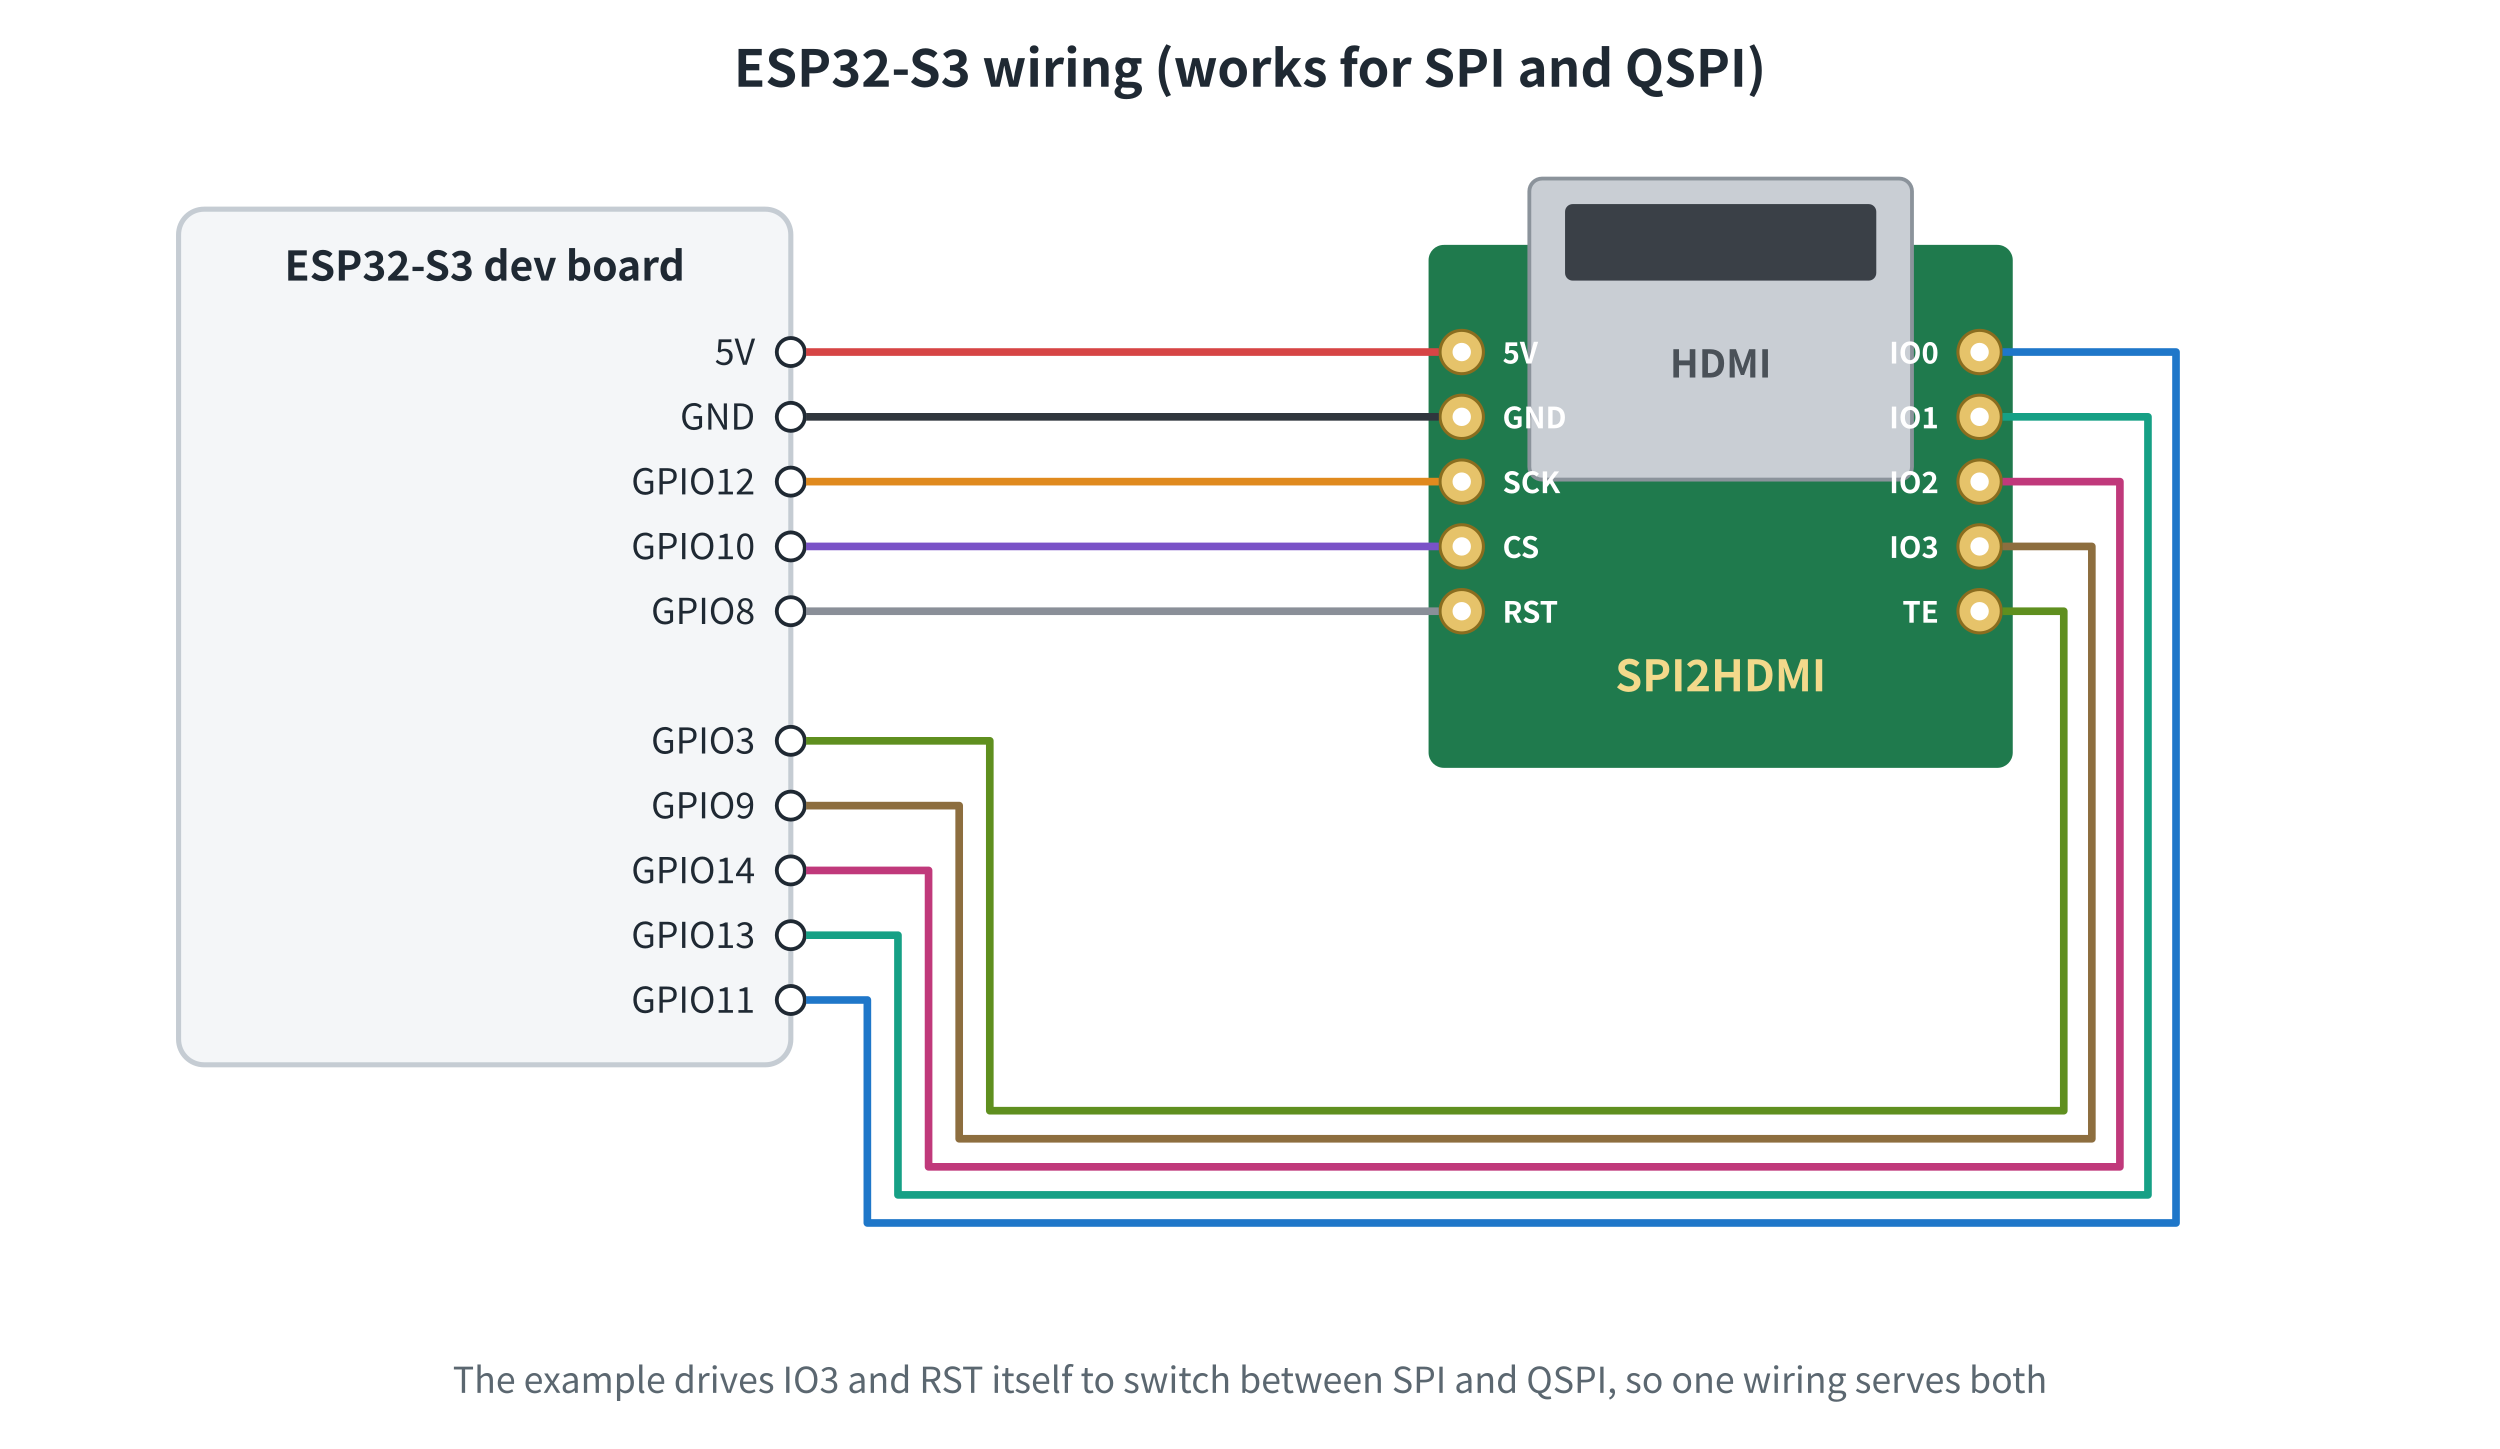
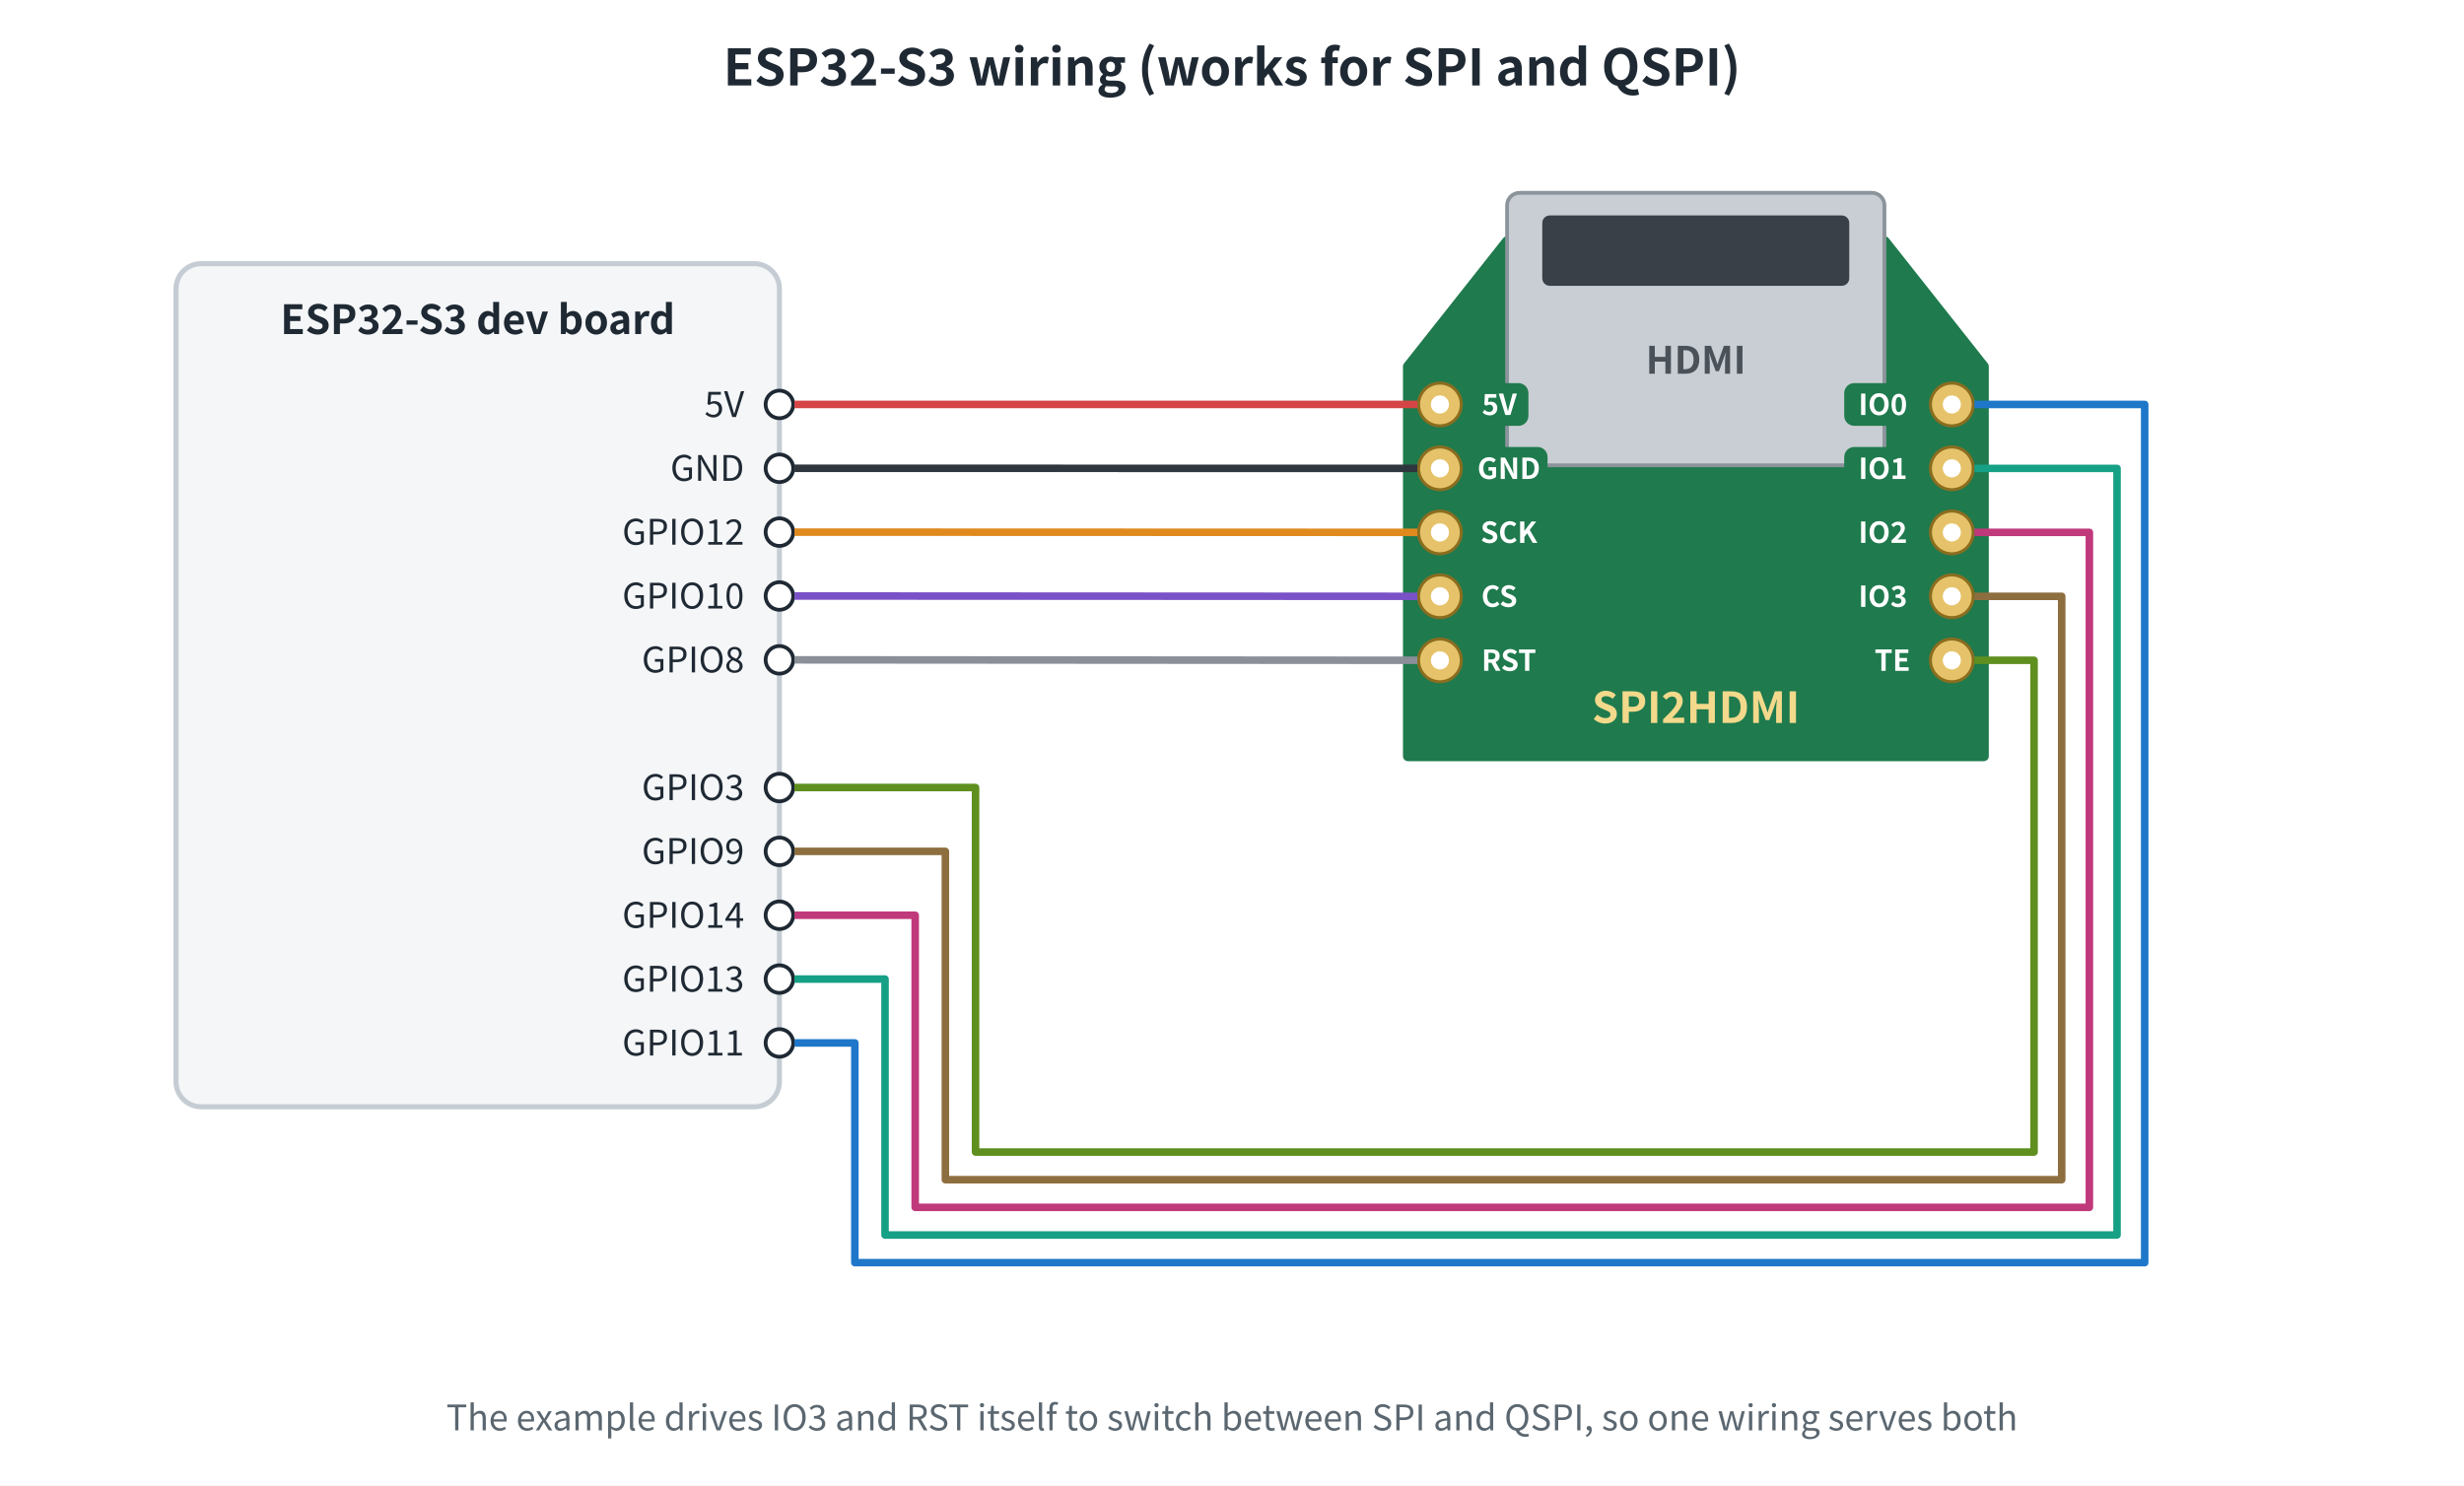
- <svg xmlns="http://www.w3.org/2000/svg" viewBox="0 0 980 568" width="980" height="568" font-family="Noto Sans CJK SC, Source Han Sans SC, Microsoft YaHei, PingFang SC, Arial, sans-serif">
-   <rect width="980" height="568" fill="#ffffff" />
+ <svg xmlns="http://www.w3.org/2000/svg" viewBox="0 0 980 591" width="980" height="591" font-family="Noto Sans CJK SC, Source Han Sans SC, Microsoft YaHei, PingFang SC, Arial, sans-serif">
+   <rect width="980" height="591" fill="#ffffff" />
  <text x="490.0" y="34" font-size="20" text-anchor="middle" fill="#1f2933" font-weight="bold">ESP32-S3 wiring (works for SPI and QSPI)</text>
-   <rect x="70" y="82.0" width="240" height="335.4" rx="10" fill="#f4f6f8" stroke="#c5ccd3" stroke-width="2" />
-   <text x="190.0" y="110.0" font-size="16" text-anchor="middle" fill="#1f2933" font-weight="bold">ESP32-S3 dev board</text>
-   <rect x="560" y="96" width="229.0" height="205.0" rx="6.0" fill="#1f7a4d" />
-   <rect x="599.5" y="70.0" width="150.0" height="118.0" rx="5.0" fill="#c9ced4" stroke="#8b939b" stroke-width="1.5" />
-   <rect x="613.5" y="80.0" width="122.0" height="30.0" rx="3.0" fill="#3a4047" />
-   <text x="674.5" y="148.0" font-size="15.0" text-anchor="middle" fill="#4a5158" font-weight="bold">HDMI</text>
-   <text x="674.5" y="271.0" font-size="17.0" text-anchor="middle" fill="#f3d98b" font-weight="bold">SPI2HDMI</text>
-   <circle cx="573.0" cy="138.0" r="8.5" fill="#e6c36a" stroke="#8a6d1f" stroke-width="1.2" />
-   <circle cx="573.0" cy="138.0" r="3.6" fill="#ffffff" />
-   <text x="589.0" y="142.5" font-size="11.5" text-anchor="start" fill="#ffffff" font-weight="bold">5V</text>
-   <circle cx="573.0" cy="163.4" r="8.5" fill="#e6c36a" stroke="#8a6d1f" stroke-width="1.2" />
-   <circle cx="573.0" cy="163.4" r="3.6" fill="#ffffff" />
-   <text x="589.0" y="167.9" font-size="11.5" text-anchor="start" fill="#ffffff" font-weight="bold">GND</text>
-   <circle cx="573.0" cy="188.8" r="8.5" fill="#e6c36a" stroke="#8a6d1f" stroke-width="1.2" />
-   <circle cx="573.0" cy="188.8" r="3.6" fill="#ffffff" />
-   <text x="589.0" y="193.3" font-size="11.5" text-anchor="start" fill="#ffffff" font-weight="bold">SCK</text>
-   <circle cx="573.0" cy="214.2" r="8.5" fill="#e6c36a" stroke="#8a6d1f" stroke-width="1.2" />
-   <circle cx="573.0" cy="214.2" r="3.6" fill="#ffffff" />
-   <text x="589.0" y="218.7" font-size="11.5" text-anchor="start" fill="#ffffff" font-weight="bold">CS</text>
-   <circle cx="573.0" cy="239.6" r="8.5" fill="#e6c36a" stroke="#8a6d1f" stroke-width="1.2" />
-   <circle cx="573.0" cy="239.6" r="3.6" fill="#ffffff" />
-   <text x="589.0" y="244.1" font-size="11.5" text-anchor="start" fill="#ffffff" font-weight="bold">RST</text>
-   <circle cx="776.0" cy="138.0" r="8.5" fill="#e6c36a" stroke="#8a6d1f" stroke-width="1.2" />
-   <circle cx="776.0" cy="138.0" r="3.6" fill="#ffffff" />
-   <text x="760.0" y="142.5" font-size="11.5" text-anchor="end" fill="#ffffff" font-weight="bold">IO0</text>
-   <circle cx="776.0" cy="163.4" r="8.5" fill="#e6c36a" stroke="#8a6d1f" stroke-width="1.2" />
-   <circle cx="776.0" cy="163.4" r="3.6" fill="#ffffff" />
-   <text x="760.0" y="167.9" font-size="11.5" text-anchor="end" fill="#ffffff" font-weight="bold">IO1</text>
-   <circle cx="776.0" cy="188.8" r="8.5" fill="#e6c36a" stroke="#8a6d1f" stroke-width="1.2" />
-   <circle cx="776.0" cy="188.8" r="3.6" fill="#ffffff" />
-   <text x="760.0" y="193.3" font-size="11.5" text-anchor="end" fill="#ffffff" font-weight="bold">IO2</text>
-   <circle cx="776.0" cy="214.2" r="8.5" fill="#e6c36a" stroke="#8a6d1f" stroke-width="1.2" />
-   <circle cx="776.0" cy="214.2" r="3.6" fill="#ffffff" />
-   <text x="760.0" y="218.7" font-size="11.5" text-anchor="end" fill="#ffffff" font-weight="bold">IO3</text>
-   <circle cx="776.0" cy="239.6" r="8.5" fill="#e6c36a" stroke="#8a6d1f" stroke-width="1.2" />
-   <circle cx="776.0" cy="239.6" r="3.6" fill="#ffffff" />
-   <text x="760.0" y="244.1" font-size="11.5" text-anchor="end" fill="#ffffff" font-weight="bold">TE</text>
-   <circle cx="310" cy="138.0" r="5.5" fill="#ffffff" stroke="#1f2933" stroke-width="1.5" />
-   <text x="296" y="143.0" font-size="14" text-anchor="end" fill="#1f2933" font-weight="normal">5V</text>
-   <line x1="316" y1="138.0" x2="564.0" y2="138.0" stroke="#d64545" stroke-width="3" />
-   <circle cx="310" cy="163.4" r="5.5" fill="#ffffff" stroke="#1f2933" stroke-width="1.5" />
-   <text x="296" y="168.4" font-size="14" text-anchor="end" fill="#1f2933" font-weight="normal">GND</text>
-   <line x1="316" y1="163.4" x2="564.0" y2="163.4" stroke="#30363d" stroke-width="3" />
-   <circle cx="310" cy="188.8" r="5.5" fill="#ffffff" stroke="#1f2933" stroke-width="1.5" />
-   <text x="296" y="193.8" font-size="14" text-anchor="end" fill="#1f2933" font-weight="normal">GPIO12</text>
-   <line x1="316" y1="188.8" x2="564.0" y2="188.8" stroke="#e08a1e" stroke-width="3" />
-   <circle cx="310" cy="214.2" r="5.5" fill="#ffffff" stroke="#1f2933" stroke-width="1.5" />
-   <text x="296" y="219.2" font-size="14" text-anchor="end" fill="#1f2933" font-weight="normal">GPIO10</text>
-   <line x1="316" y1="214.2" x2="564.0" y2="214.2" stroke="#7a52c7" stroke-width="3" />
-   <circle cx="310" cy="239.6" r="5.5" fill="#ffffff" stroke="#1f2933" stroke-width="1.5" />
-   <text x="296" y="244.6" font-size="14" text-anchor="end" fill="#1f2933" font-weight="normal">GPIO8</text>
-   <line x1="316" y1="239.6" x2="564.0" y2="239.6" stroke="#8a8f98" stroke-width="3" />
-   <circle cx="310" cy="290.4" r="5.5" fill="#ffffff" stroke="#1f2933" stroke-width="1.5" />
-   <text x="296" y="295.4" font-size="14" text-anchor="end" fill="#1f2933" font-weight="normal">GPIO3</text>
-   <path d="M316 290.4 H388 V435.4 H809 V239.6 H785.0" fill="none" stroke="#5f8f1f" stroke-width="3" stroke-linejoin="round" />
-   <circle cx="310" cy="315.8" r="5.5" fill="#ffffff" stroke="#1f2933" stroke-width="1.5" />
-   <text x="296" y="320.8" font-size="14" text-anchor="end" fill="#1f2933" font-weight="normal">GPIO9</text>
-   <path d="M316 315.8 H376 V446.4 H820 V214.2 H785.0" fill="none" stroke="#8d6e3f" stroke-width="3" stroke-linejoin="round" />
-   <circle cx="310" cy="341.2" r="5.5" fill="#ffffff" stroke="#1f2933" stroke-width="1.5" />
-   <text x="296" y="346.2" font-size="14" text-anchor="end" fill="#1f2933" font-weight="normal">GPIO14</text>
-   <path d="M316 341.2 H364 V457.4 H831 V188.8 H785.0" fill="none" stroke="#c0397b" stroke-width="3" stroke-linejoin="round" />
-   <circle cx="310" cy="366.6" r="5.5" fill="#ffffff" stroke="#1f2933" stroke-width="1.5" />
-   <text x="296" y="371.6" font-size="14" text-anchor="end" fill="#1f2933" font-weight="normal">GPIO13</text>
-   <path d="M316 366.6 H352 V468.4 H842 V163.4 H785.0" fill="none" stroke="#16a085" stroke-width="3" stroke-linejoin="round" />
-   <circle cx="310" cy="392.0" r="5.5" fill="#ffffff" stroke="#1f2933" stroke-width="1.5" />
-   <text x="296" y="397.0" font-size="14" text-anchor="end" fill="#1f2933" font-weight="normal">GPIO11</text>
-   <path d="M316 392.0 H340 V479.4 H853 V138.0 H785.0" fill="none" stroke="#1f77c9" stroke-width="3" stroke-linejoin="round" />
-   <text x="490.0" y="546" font-size="14" text-anchor="middle" fill="#5b6770" font-weight="normal">The example drives IO3 and RST itself to switch between SPI and QSPI, so one wiring serves both</text>
+   <rect x="70" y="104.883" width="240" height="335.4" rx="10" fill="#f4f6f8" stroke="#c5ccd3" stroke-width="2" />
+   <text x="190.0" y="132.883" font-size="16" text-anchor="middle" fill="#1f2933" font-weight="bold">ESP32-S3 dev board</text>
+   <polygon points="560.0,300.8 789.0,300.8 789.0,145.8 749.6,96.0 599.4,96.0 560.0,145.8" fill="#1f7a4d" stroke-linejoin="round" stroke="#1f7a4d" stroke-width="4.0" />
+   <rect x="599.4" y="76.7" width="150.1" height="108.4" rx="5.0" fill="#c9ced4" stroke="#8b939b" stroke-width="1.5" />
+   <rect x="613.4" y="85.7" width="122.1" height="28.0" rx="3.0" fill="#3a4047" />
+   <text x="674.5" y="148.662" font-size="15.0" text-anchor="middle" fill="#4a5158" font-weight="bold">HDMI</text>
+   <text x="674.5" y="287.597" font-size="17.0" text-anchor="middle" fill="#f3d98b" font-weight="bold">SPI2HDMI</text>
+   <circle cx="572.7" cy="160.9" r="8.5" fill="#e6c36a" stroke="#8a6d1f" stroke-width="1.2" />
+   <circle cx="572.7" cy="160.9" r="3.6" fill="#ffffff" />
+   <rect x="584.7" y="152.4" width="23.2" height="17.0" rx="4.0" fill="#1f7a4d" />
+   <text x="596.322" y="165.083" font-size="11.5" text-anchor="middle" fill="#ffffff" font-weight="bold">5V</text>
+   <circle cx="572.7" cy="186.3" r="8.5" fill="#e6c36a" stroke="#8a6d1f" stroke-width="1.2" />
+   <circle cx="572.7" cy="186.3" r="3.6" fill="#ffffff" />
+   <rect x="584.7" y="177.8" width="30.8" height="17.0" rx="4.0" fill="#1f7a4d" />
+   <text x="600.122" y="190.528" font-size="11.5" text-anchor="middle" fill="#ffffff" font-weight="bold">GND</text>
+   <circle cx="572.7" cy="211.8" r="8.5" fill="#e6c36a" stroke="#8a6d1f" stroke-width="1.2" />
+   <circle cx="572.7" cy="211.8" r="3.6" fill="#ffffff" />
+   <rect x="584.7" y="203.3" width="30.8" height="17.0" rx="4.0" fill="#1f7a4d" />
+   <text x="600.122" y="215.972" font-size="11.5" text-anchor="middle" fill="#ffffff" font-weight="bold">SCK</text>
+   <circle cx="572.7" cy="237.2" r="8.5" fill="#e6c36a" stroke="#8a6d1f" stroke-width="1.2" />
+   <circle cx="572.7" cy="237.2" r="3.6" fill="#ffffff" />
+   <rect x="584.7" y="228.7" width="23.2" height="17.0" rx="4.0" fill="#1f7a4d" />
+   <text x="596.322" y="241.417" font-size="11.5" text-anchor="middle" fill="#ffffff" font-weight="bold">CS</text>
+   <circle cx="572.7" cy="262.7" r="8.5" fill="#e6c36a" stroke="#8a6d1f" stroke-width="1.2" />
+   <circle cx="572.7" cy="262.7" r="3.6" fill="#ffffff" />
+   <rect x="584.7" y="254.2" width="30.8" height="17.0" rx="4.0" fill="#1f7a4d" />
+   <text x="600.122" y="266.861" font-size="11.5" text-anchor="middle" fill="#ffffff" font-weight="bold">RST</text>
+   <circle cx="776.3" cy="160.9" r="8.5" fill="#e6c36a" stroke="#8a6d1f" stroke-width="1.2" />
+   <circle cx="776.3" cy="160.9" r="3.6" fill="#ffffff" />
+   <rect x="733.5" y="152.4" width="30.8" height="17.0" rx="4.0" fill="#1f7a4d" />
+   <text x="748.878" y="165.083" font-size="11.5" text-anchor="middle" fill="#ffffff" font-weight="bold">IO0</text>
+   <circle cx="776.3" cy="186.3" r="8.5" fill="#e6c36a" stroke="#8a6d1f" stroke-width="1.2" />
+   <circle cx="776.3" cy="186.3" r="3.6" fill="#ffffff" />
+   <rect x="733.5" y="177.8" width="30.8" height="17.0" rx="4.0" fill="#1f7a4d" />
+   <text x="748.878" y="190.528" font-size="11.5" text-anchor="middle" fill="#ffffff" font-weight="bold">IO1</text>
+   <circle cx="776.3" cy="211.8" r="8.5" fill="#e6c36a" stroke="#8a6d1f" stroke-width="1.2" />
+   <circle cx="776.3" cy="211.8" r="3.6" fill="#ffffff" />
+   <rect x="733.5" y="203.3" width="30.8" height="17.0" rx="4.0" fill="#1f7a4d" />
+   <text x="748.878" y="215.972" font-size="11.5" text-anchor="middle" fill="#ffffff" font-weight="bold">IO2</text>
+   <circle cx="776.3" cy="237.2" r="8.5" fill="#e6c36a" stroke="#8a6d1f" stroke-width="1.2" />
+   <circle cx="776.3" cy="237.2" r="3.6" fill="#ffffff" />
+   <rect x="733.5" y="228.7" width="30.8" height="17.0" rx="4.0" fill="#1f7a4d" />
+   <text x="748.878" y="241.417" font-size="11.5" text-anchor="middle" fill="#ffffff" font-weight="bold">IO3</text>
+   <circle cx="776.3" cy="262.7" r="8.5" fill="#e6c36a" stroke="#8a6d1f" stroke-width="1.2" />
+   <circle cx="776.3" cy="262.7" r="3.6" fill="#ffffff" />
+   <rect x="741.1" y="254.2" width="23.2" height="17.0" rx="4.0" fill="#1f7a4d" />
+   <text x="752.678" y="266.861" font-size="11.5" text-anchor="middle" fill="#ffffff" font-weight="bold">TE</text>
+   <circle cx="310" cy="160.883" r="5.5" fill="#ffffff" stroke="#1f2933" stroke-width="1.5" />
+   <text x="296" y="165.883" font-size="14" text-anchor="end" fill="#1f2933" font-weight="normal">5V</text>
+   <line x1="316" y1="160.883" x2="563.722" y2="160.883" stroke="#d64545" stroke-width="3" />
+   <circle cx="310" cy="186.283" r="5.5" fill="#ffffff" stroke="#1f2933" stroke-width="1.5" />
+   <text x="296" y="191.283" font-size="14" text-anchor="end" fill="#1f2933" font-weight="normal">GND</text>
+   <line x1="316" y1="186.283" x2="563.722" y2="186.328" stroke="#30363d" stroke-width="3" />
+   <circle cx="310" cy="211.683" r="5.5" fill="#ffffff" stroke="#1f2933" stroke-width="1.5" />
+   <text x="296" y="216.683" font-size="14" text-anchor="end" fill="#1f2933" font-weight="normal">GPIO12</text>
+   <line x1="316" y1="211.683" x2="563.722" y2="211.772" stroke="#e08a1e" stroke-width="3" />
+   <circle cx="310" cy="237.083" r="5.5" fill="#ffffff" stroke="#1f2933" stroke-width="1.5" />
+   <text x="296" y="242.083" font-size="14" text-anchor="end" fill="#1f2933" font-weight="normal">GPIO10</text>
+   <line x1="316" y1="237.083" x2="563.722" y2="237.217" stroke="#7a52c7" stroke-width="3" />
+   <circle cx="310" cy="262.483" r="5.5" fill="#ffffff" stroke="#1f2933" stroke-width="1.5" />
+   <text x="296" y="267.483" font-size="14" text-anchor="end" fill="#1f2933" font-weight="normal">GPIO8</text>
+   <line x1="316" y1="262.483" x2="563.722" y2="262.661" stroke="#8a8f98" stroke-width="3" />
+   <circle cx="310" cy="313.283" r="5.5" fill="#ffffff" stroke="#1f2933" stroke-width="1.5" />
+   <text x="296" y="318.283" font-size="14" text-anchor="end" fill="#1f2933" font-weight="normal">GPIO3</text>
+   <path d="M316 313.283 H388 V458.283 H809 V262.661 H785.278" fill="none" stroke="#5f8f1f" stroke-width="3" stroke-linejoin="round" />
+   <circle cx="310" cy="338.683" r="5.5" fill="#ffffff" stroke="#1f2933" stroke-width="1.5" />
+   <text x="296" y="343.683" font-size="14" text-anchor="end" fill="#1f2933" font-weight="normal">GPIO9</text>
+   <path d="M316 338.683 H376 V469.283 H820 V237.217 H785.278" fill="none" stroke="#8d6e3f" stroke-width="3" stroke-linejoin="round" />
+   <circle cx="310" cy="364.083" r="5.5" fill="#ffffff" stroke="#1f2933" stroke-width="1.5" />
+   <text x="296" y="369.083" font-size="14" text-anchor="end" fill="#1f2933" font-weight="normal">GPIO14</text>
+   <path d="M316 364.083 H364 V480.283 H831 V211.772 H785.278" fill="none" stroke="#c0397b" stroke-width="3" stroke-linejoin="round" />
+   <circle cx="310" cy="389.483" r="5.5" fill="#ffffff" stroke="#1f2933" stroke-width="1.5" />
+   <text x="296" y="394.483" font-size="14" text-anchor="end" fill="#1f2933" font-weight="normal">GPIO13</text>
+   <path d="M316 389.483 H352 V491.283 H842 V186.328 H785.278" fill="none" stroke="#16a085" stroke-width="3" stroke-linejoin="round" />
+   <circle cx="310" cy="414.883" r="5.5" fill="#ffffff" stroke="#1f2933" stroke-width="1.5" />
+   <text x="296" y="419.883" font-size="14" text-anchor="end" fill="#1f2933" font-weight="normal">GPIO11</text>
+   <path d="M316 414.883 H340 V502.283 H853 V160.883 H785.278" fill="none" stroke="#1f77c9" stroke-width="3" stroke-linejoin="round" />
+   <text x="490.0" y="569" font-size="14" text-anchor="middle" fill="#5b6770" font-weight="normal">The example drives IO3 and RST itself to switch between SPI and QSPI, so one wiring serves both</text>
</svg>
